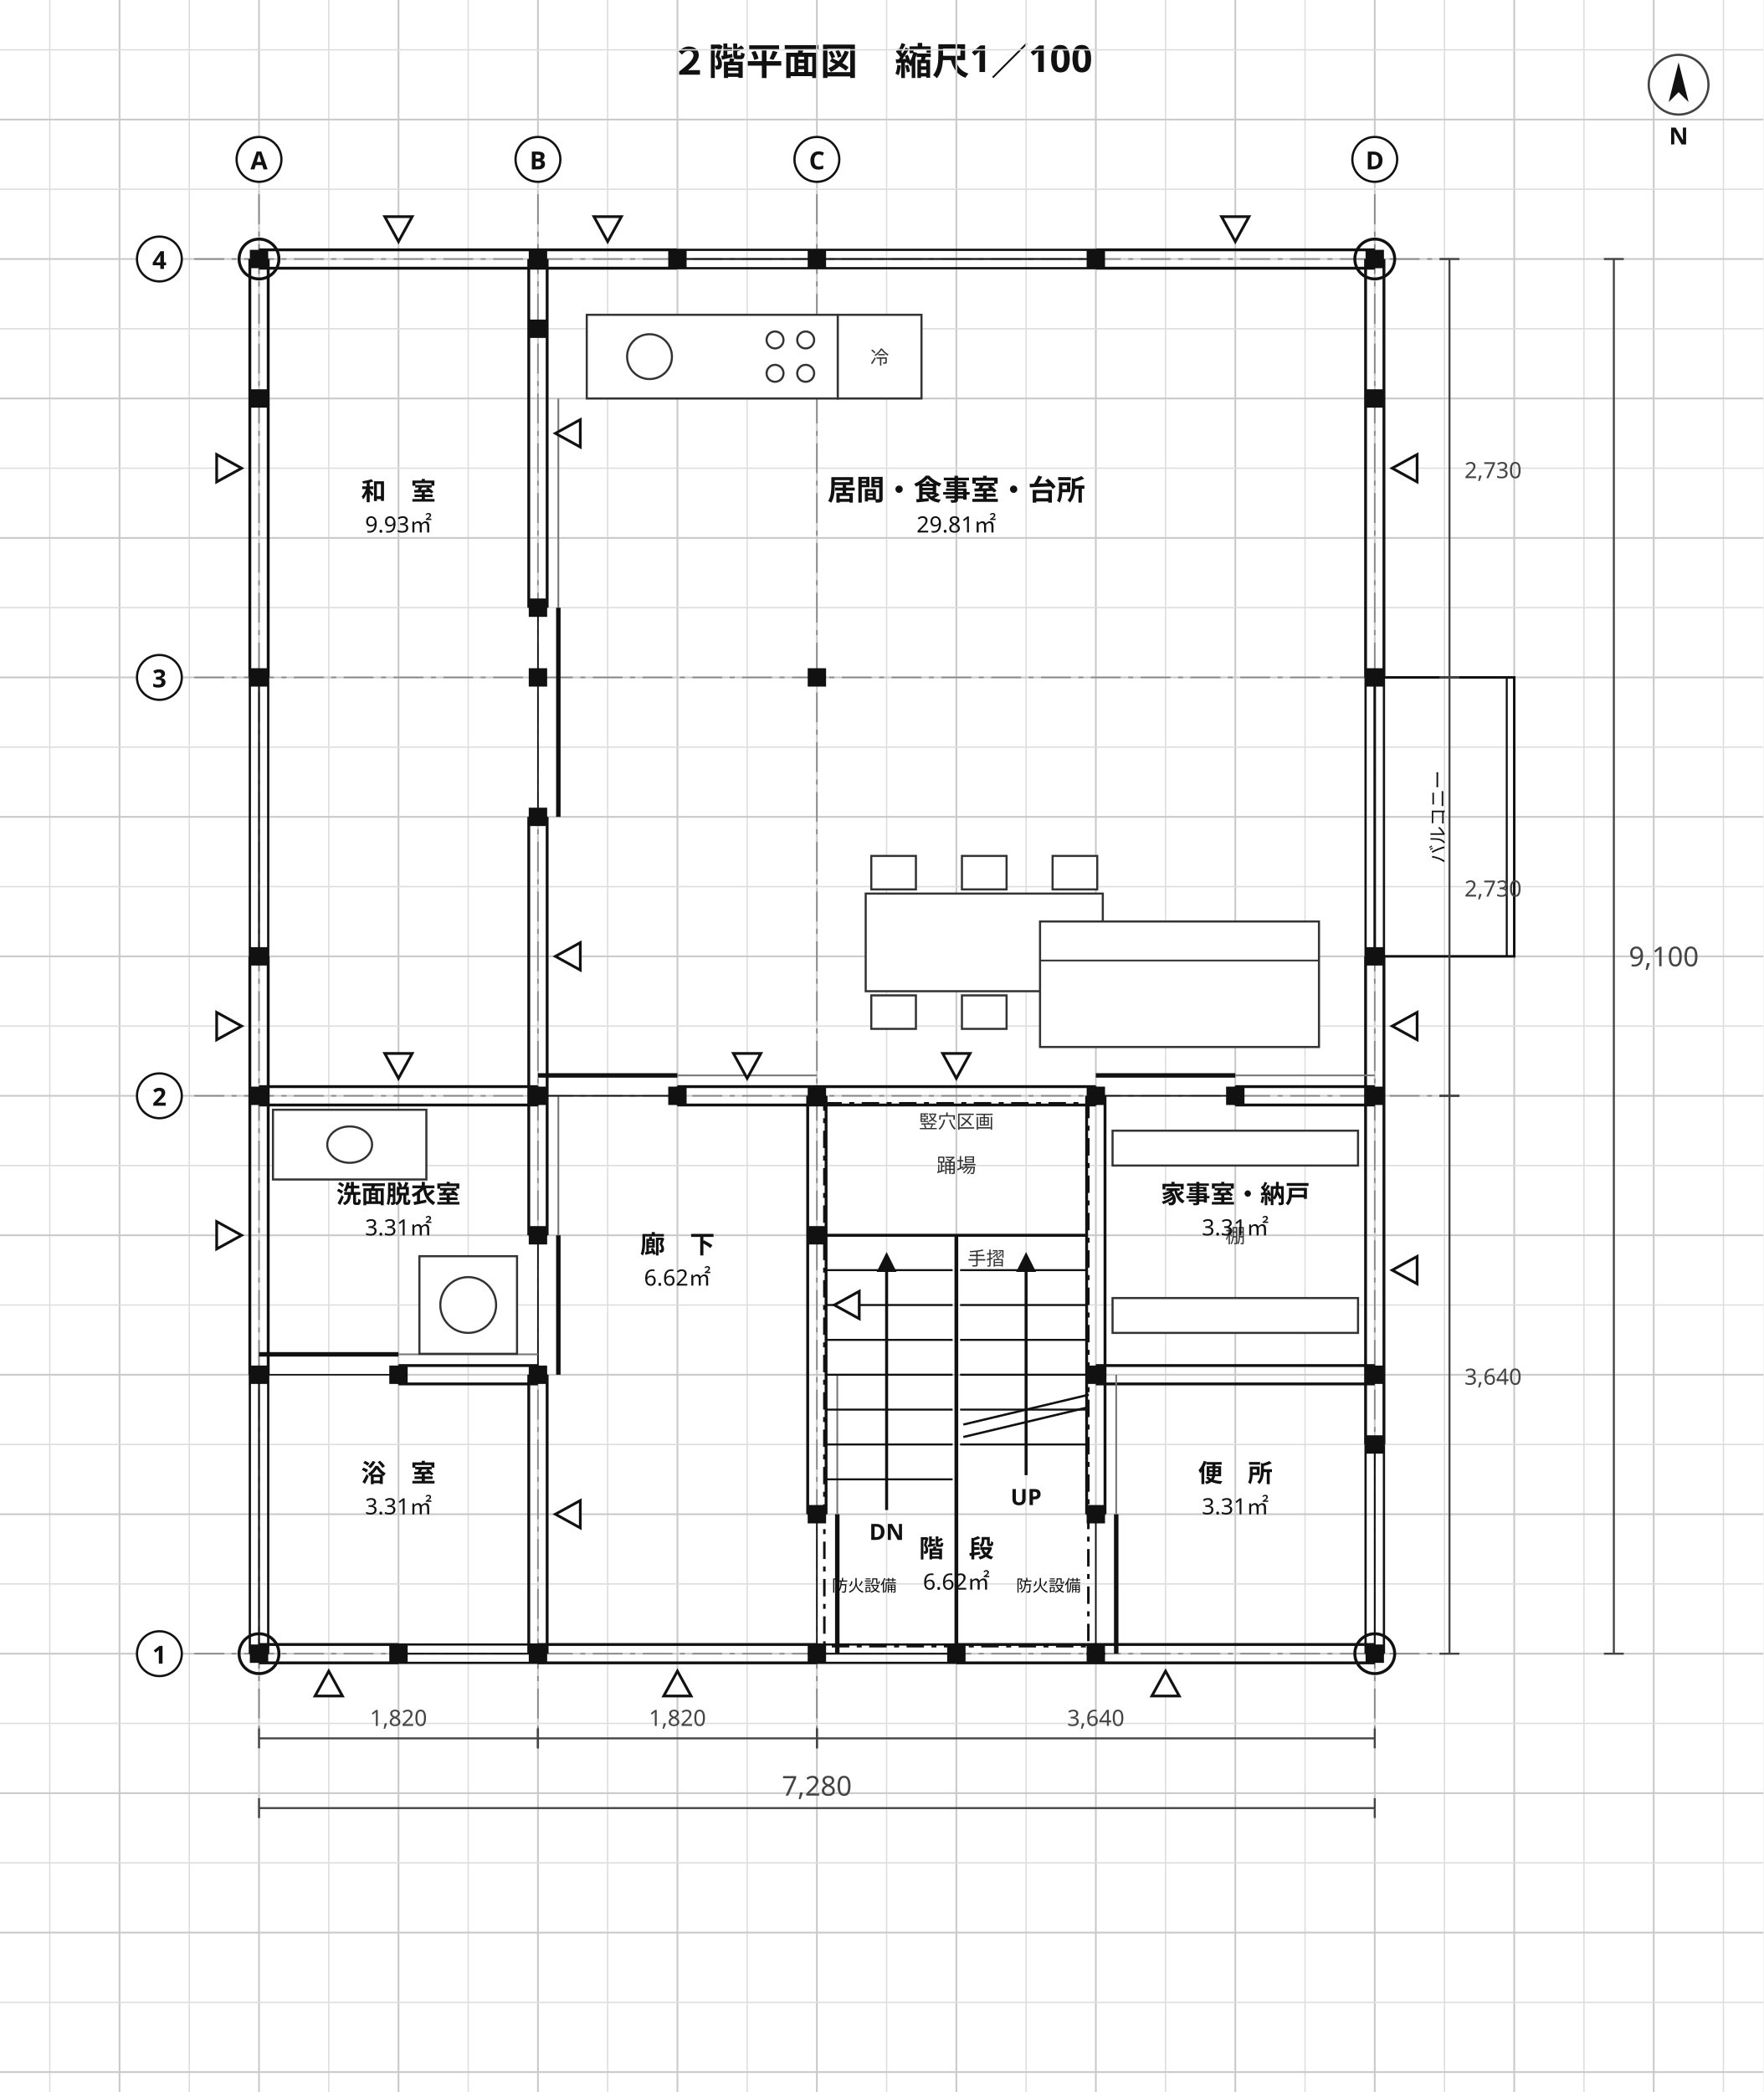
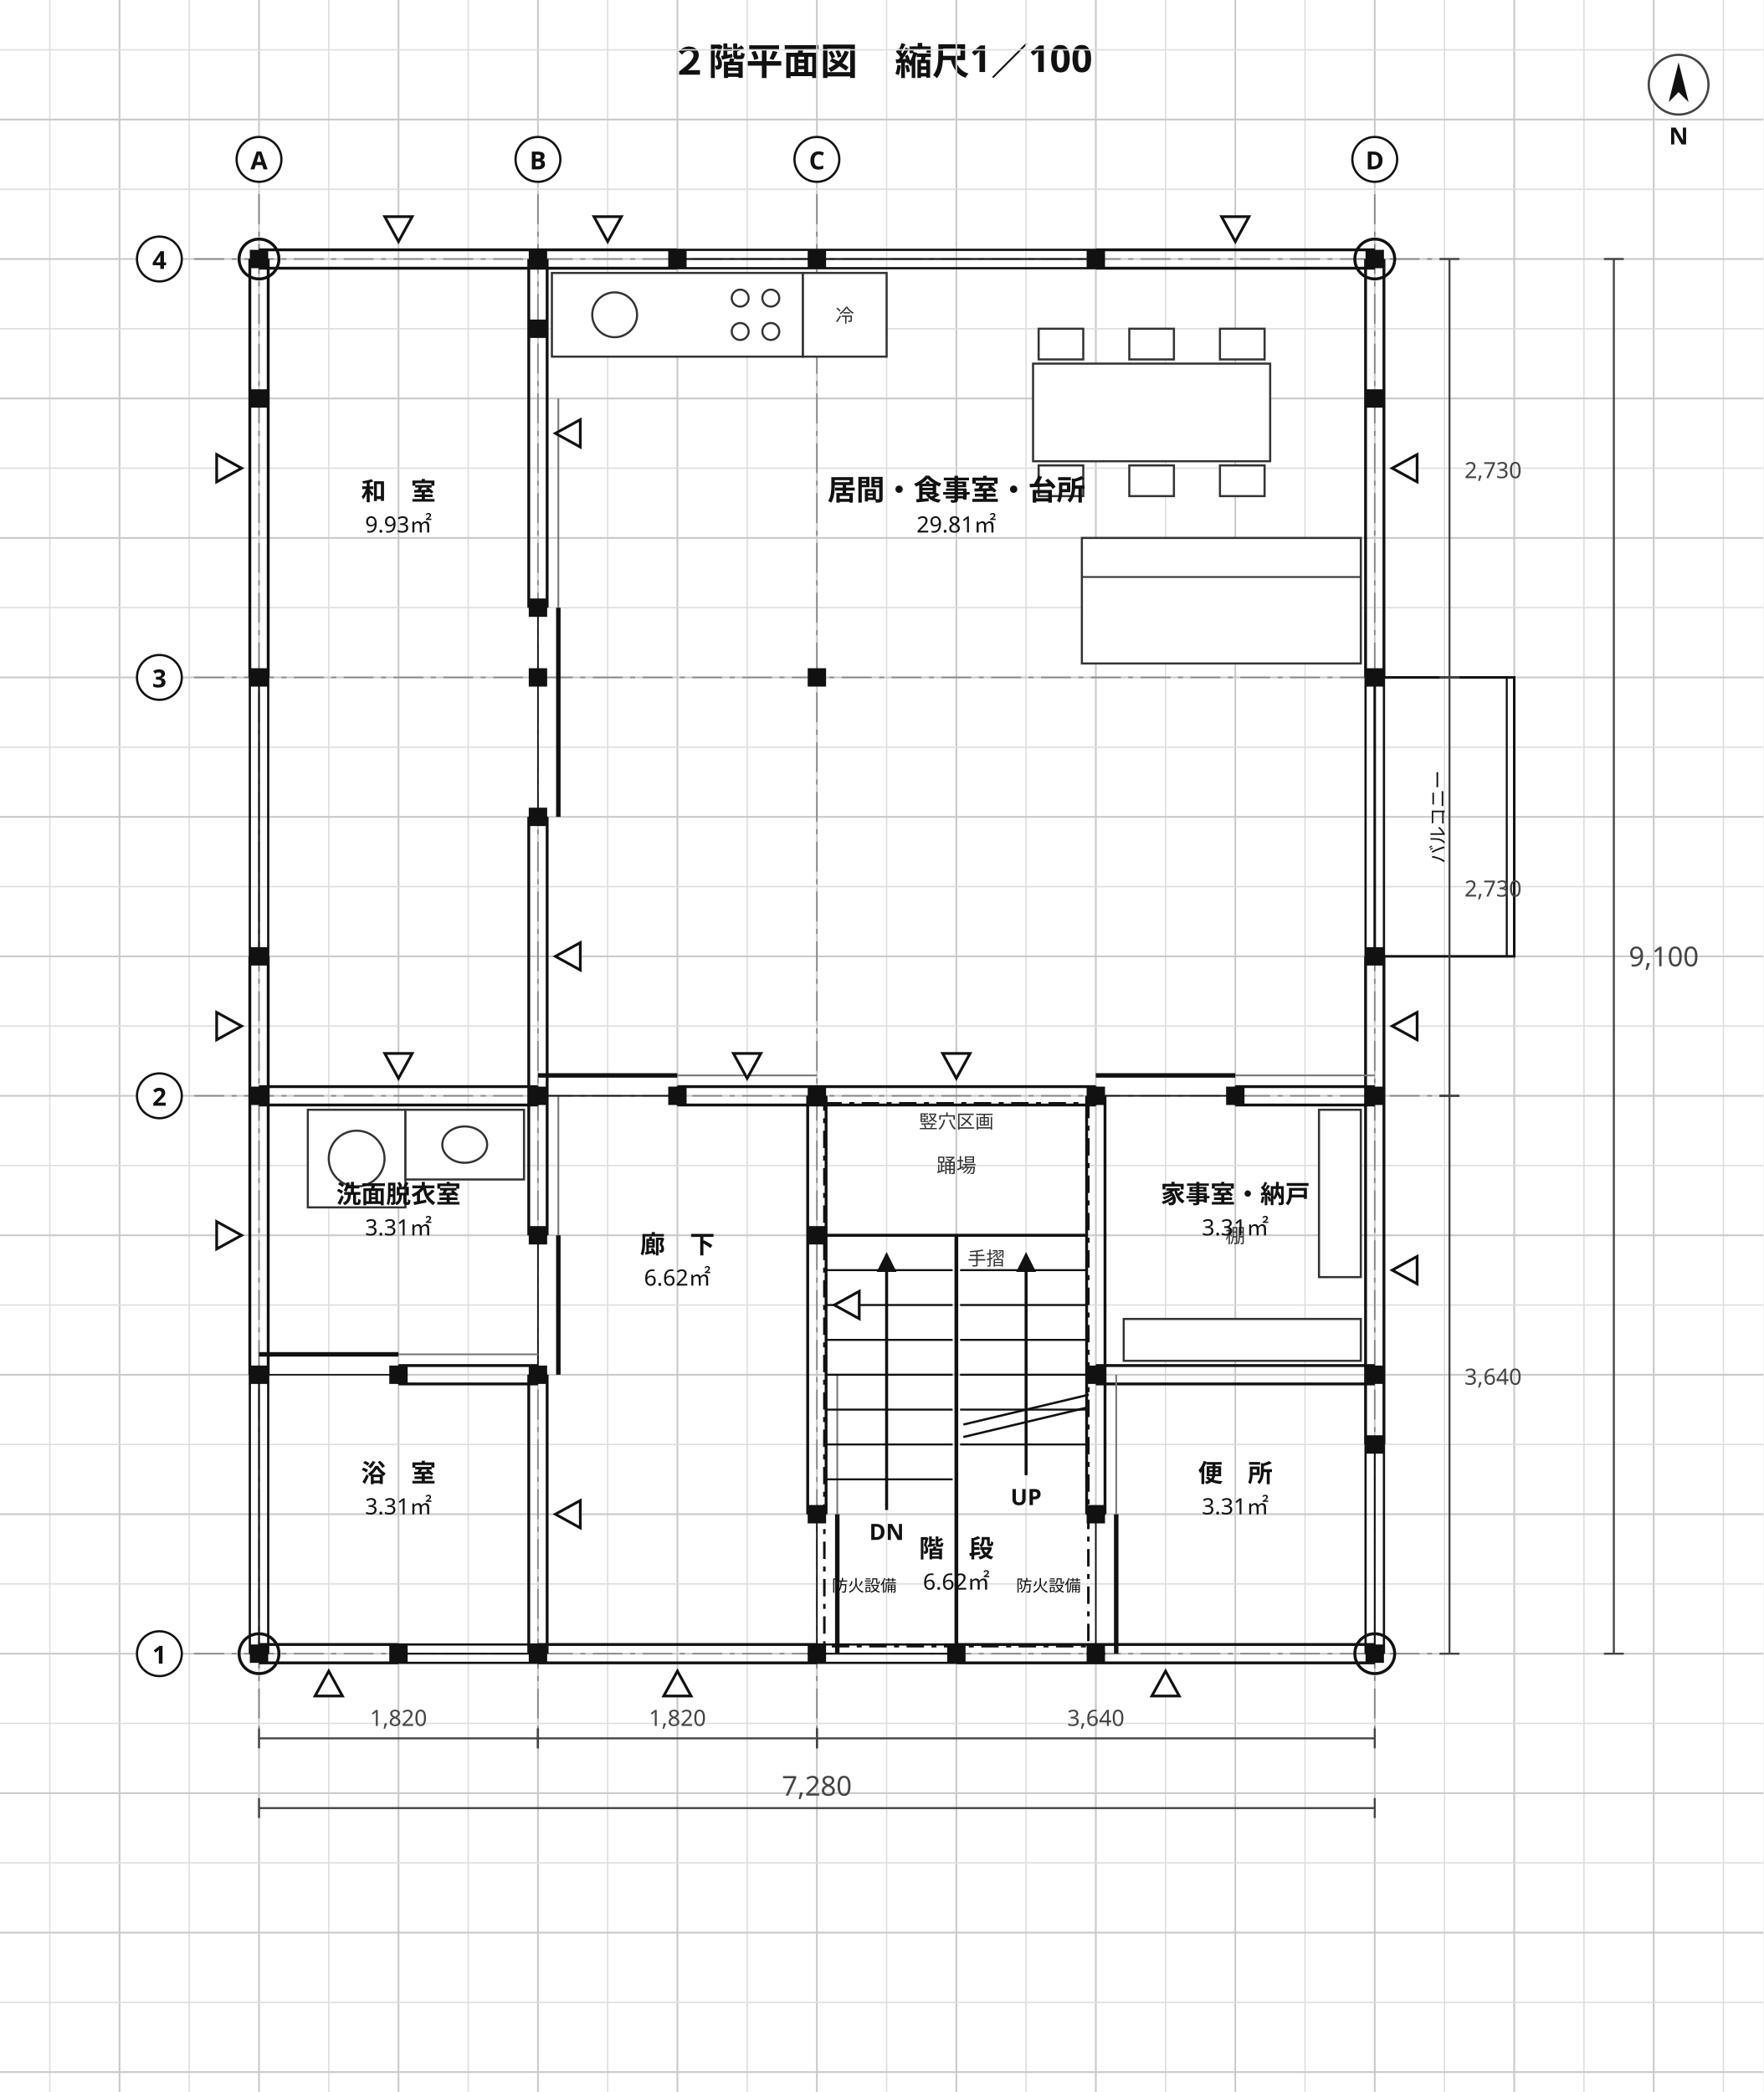
<svg xmlns="http://www.w3.org/2000/svg" viewBox="0 0 708 840" width="708" height="840" font-family="'Hiragino Sans','Hiragino Kaku Gothic ProN','Noto Sans JP','Yu Gothic',Meiryo,'IPAGothic',sans-serif">
  <rect width="708" height="840" fill="#ffffff" />
  <text x="354" y="30" font-size="15" text-anchor="middle" fill="#111" font-weight="700" font-family="'Hiragino Sans','Hiragino Kaku Gothic ProN','Noto Sans JP','Yu Gothic',Meiryo,'IPAGothic',sans-serif">２階平面図　縮尺1／100</text>
  <line x1="20" y1="0" x2="20" y2="840" stroke="#dedede" stroke-width="0.55" />
  <line x1="48" y1="0" x2="48" y2="840" stroke="#c9c9c9" stroke-width="0.7" />
  <line x1="76" y1="0" x2="76" y2="840" stroke="#dedede" stroke-width="0.55" />
  <line x1="104" y1="0" x2="104" y2="840" stroke="#c9c9c9" stroke-width="0.7" />
  <line x1="132" y1="0" x2="132" y2="840" stroke="#dedede" stroke-width="0.55" />
  <line x1="160" y1="0" x2="160" y2="840" stroke="#c9c9c9" stroke-width="0.7" />
  <line x1="188" y1="0" x2="188" y2="840" stroke="#dedede" stroke-width="0.55" />
  <line x1="216" y1="0" x2="216" y2="840" stroke="#c9c9c9" stroke-width="0.7" />
  <line x1="244" y1="0" x2="244" y2="840" stroke="#dedede" stroke-width="0.55" />
  <line x1="272" y1="0" x2="272" y2="840" stroke="#c9c9c9" stroke-width="0.7" />
  <line x1="300" y1="0" x2="300" y2="840" stroke="#dedede" stroke-width="0.55" />
  <line x1="328" y1="0" x2="328" y2="840" stroke="#c9c9c9" stroke-width="0.7" />
  <line x1="356" y1="0" x2="356" y2="840" stroke="#dedede" stroke-width="0.55" />
  <line x1="384" y1="0" x2="384" y2="840" stroke="#c9c9c9" stroke-width="0.7" />
  <line x1="412" y1="0" x2="412" y2="840" stroke="#dedede" stroke-width="0.55" />
  <line x1="440" y1="0" x2="440" y2="840" stroke="#c9c9c9" stroke-width="0.7" />
  <line x1="468" y1="0" x2="468" y2="840" stroke="#dedede" stroke-width="0.55" />
  <line x1="496" y1="0" x2="496" y2="840" stroke="#c9c9c9" stroke-width="0.7" />
  <line x1="524" y1="0" x2="524" y2="840" stroke="#dedede" stroke-width="0.55" />
  <line x1="552" y1="0" x2="552" y2="840" stroke="#c9c9c9" stroke-width="0.7" />
  <line x1="580" y1="0" x2="580" y2="840" stroke="#dedede" stroke-width="0.55" />
  <line x1="608" y1="0" x2="608" y2="840" stroke="#c9c9c9" stroke-width="0.7" />
  <line x1="636" y1="0" x2="636" y2="840" stroke="#dedede" stroke-width="0.55" />
  <line x1="664" y1="0" x2="664" y2="840" stroke="#c9c9c9" stroke-width="0.7" />
  <line x1="692" y1="0" x2="692" y2="840" stroke="#dedede" stroke-width="0.55" />
  <line x1="0" y1="20" x2="708" y2="20" stroke="#dedede" stroke-width="0.55" />
  <line x1="0" y1="48" x2="708" y2="48" stroke="#c9c9c9" stroke-width="0.7" />
  <line x1="0" y1="76" x2="708" y2="76" stroke="#dedede" stroke-width="0.55" />
  <line x1="0" y1="104" x2="708" y2="104" stroke="#c9c9c9" stroke-width="0.7" />
  <line x1="0" y1="132" x2="708" y2="132" stroke="#dedede" stroke-width="0.55" />
  <line x1="0" y1="160" x2="708" y2="160" stroke="#c9c9c9" stroke-width="0.7" />
  <line x1="0" y1="188" x2="708" y2="188" stroke="#dedede" stroke-width="0.55" />
  <line x1="0" y1="216" x2="708" y2="216" stroke="#c9c9c9" stroke-width="0.7" />
  <line x1="0" y1="244" x2="708" y2="244" stroke="#dedede" stroke-width="0.55" />
  <line x1="0" y1="272" x2="708" y2="272" stroke="#c9c9c9" stroke-width="0.7" />
  <line x1="0" y1="300" x2="708" y2="300" stroke="#dedede" stroke-width="0.55" />
  <line x1="0" y1="328" x2="708" y2="328" stroke="#c9c9c9" stroke-width="0.7" />
  <line x1="0" y1="356" x2="708" y2="356" stroke="#dedede" stroke-width="0.55" />
  <line x1="0" y1="384" x2="708" y2="384" stroke="#c9c9c9" stroke-width="0.7" />
  <line x1="0" y1="412" x2="708" y2="412" stroke="#dedede" stroke-width="0.55" />
  <line x1="0" y1="440" x2="708" y2="440" stroke="#c9c9c9" stroke-width="0.7" />
  <line x1="0" y1="468" x2="708" y2="468" stroke="#dedede" stroke-width="0.55" />
  <line x1="0" y1="496" x2="708" y2="496" stroke="#c9c9c9" stroke-width="0.7" />
  <line x1="0" y1="524" x2="708" y2="524" stroke="#dedede" stroke-width="0.55" />
  <line x1="0" y1="552" x2="708" y2="552" stroke="#c9c9c9" stroke-width="0.7" />
  <line x1="0" y1="580" x2="708" y2="580" stroke="#dedede" stroke-width="0.55" />
  <line x1="0" y1="608" x2="708" y2="608" stroke="#c9c9c9" stroke-width="0.7" />
  <line x1="0" y1="636" x2="708" y2="636" stroke="#dedede" stroke-width="0.55" />
  <line x1="0" y1="664" x2="708" y2="664" stroke="#c9c9c9" stroke-width="0.7" />
  <line x1="0" y1="692" x2="708" y2="692" stroke="#dedede" stroke-width="0.55" />
  <line x1="0" y1="720" x2="708" y2="720" stroke="#c9c9c9" stroke-width="0.7" />
  <line x1="0" y1="748" x2="708" y2="748" stroke="#dedede" stroke-width="0.55" />
  <line x1="0" y1="776" x2="708" y2="776" stroke="#c9c9c9" stroke-width="0.7" />
  <line x1="0" y1="804" x2="708" y2="804" stroke="#dedede" stroke-width="0.55" />
  <line x1="0" y1="832" x2="708" y2="832" stroke="#c9c9c9" stroke-width="0.7" />
  <line x1="104" y1="78" x2="104" y2="694" stroke="#888" stroke-width="0.6" stroke-dasharray="12 3 2 3" />
  <line x1="216" y1="78" x2="216" y2="694" stroke="#888" stroke-width="0.6" stroke-dasharray="12 3 2 3" />
  <line x1="328" y1="78" x2="328" y2="694" stroke="#888" stroke-width="0.6" stroke-dasharray="12 3 2 3" />
  <line x1="552" y1="78" x2="552" y2="694" stroke="#888" stroke-width="0.6" stroke-dasharray="12 3 2 3" />
  <line x1="78" y1="664" x2="582" y2="664" stroke="#888" stroke-width="0.6" stroke-dasharray="12 3 2 3" />
  <line x1="78" y1="440" x2="582" y2="440" stroke="#888" stroke-width="0.6" stroke-dasharray="12 3 2 3" />
  <line x1="78" y1="272" x2="582" y2="272" stroke="#888" stroke-width="0.6" stroke-dasharray="12 3 2 3" />
  <line x1="78" y1="104" x2="582" y2="104" stroke="#888" stroke-width="0.6" stroke-dasharray="12 3 2 3" />
  <line x1="100.31" y1="552" x2="100.31" y2="384" stroke="#111" stroke-width="1.15" />
  <line x1="107.69" y1="552" x2="107.69" y2="384" stroke="#111" stroke-width="1.15" />
  <line x1="100.31" y1="272" x2="100.31" y2="104" stroke="#111" stroke-width="1.15" />
  <line x1="107.69" y1="272" x2="107.69" y2="104" stroke="#111" stroke-width="1.15" />
  <line x1="212.31" y1="664" x2="212.31" y2="552" stroke="#111" stroke-width="1.15" />
  <line x1="219.69" y1="664" x2="219.69" y2="552" stroke="#111" stroke-width="1.15" />
  <line x1="212.31" y1="496" x2="212.31" y2="328" stroke="#111" stroke-width="1.15" />
  <line x1="219.69" y1="496" x2="219.69" y2="328" stroke="#111" stroke-width="1.15" />
  <line x1="212.31" y1="244" x2="212.31" y2="104" stroke="#111" stroke-width="1.15" />
  <line x1="219.69" y1="244" x2="219.69" y2="104" stroke="#111" stroke-width="1.15" />
  <line x1="104" y1="660.31" x2="160" y2="660.31" stroke="#111" stroke-width="1.15" />
  <line x1="104" y1="667.69" x2="160" y2="667.69" stroke="#111" stroke-width="1.15" />
  <line x1="216" y1="660.31" x2="328" y2="660.31" stroke="#111" stroke-width="1.15" />
  <line x1="216" y1="667.69" x2="328" y2="667.69" stroke="#111" stroke-width="1.15" />
  <line x1="384" y1="660.31" x2="552" y2="660.31" stroke="#111" stroke-width="1.15" />
  <line x1="384" y1="667.69" x2="552" y2="667.69" stroke="#111" stroke-width="1.15" />
  <line x1="160" y1="548.31" x2="216" y2="548.31" stroke="#111" stroke-width="1.15" />
  <line x1="160" y1="555.69" x2="216" y2="555.69" stroke="#111" stroke-width="1.15" />
  <line x1="440" y1="548.31" x2="552" y2="548.31" stroke="#111" stroke-width="1.15" />
  <line x1="440" y1="555.69" x2="552" y2="555.69" stroke="#111" stroke-width="1.15" />
  <line x1="104" y1="436.31" x2="216" y2="436.31" stroke="#111" stroke-width="1.15" />
  <line x1="104" y1="443.69" x2="216" y2="443.69" stroke="#111" stroke-width="1.15" />
  <line x1="272" y1="436.31" x2="440" y2="436.31" stroke="#111" stroke-width="1.15" />
  <line x1="272" y1="443.69" x2="440" y2="443.69" stroke="#111" stroke-width="1.15" />
  <line x1="496" y1="436.31" x2="552" y2="436.31" stroke="#111" stroke-width="1.15" />
  <line x1="496" y1="443.69" x2="552" y2="443.69" stroke="#111" stroke-width="1.15" />
  <line x1="324.31" y1="608" x2="324.31" y2="440" stroke="#111" stroke-width="1.15" />
  <line x1="331.69" y1="608" x2="331.69" y2="440" stroke="#111" stroke-width="1.15" />
  <line x1="436.31" y1="608" x2="436.31" y2="440" stroke="#111" stroke-width="1.15" />
  <line x1="443.69" y1="608" x2="443.69" y2="440" stroke="#111" stroke-width="1.15" />
  <line x1="548.31" y1="580" x2="548.31" y2="384" stroke="#111" stroke-width="1.15" />
  <line x1="555.69" y1="580" x2="555.69" y2="384" stroke="#111" stroke-width="1.15" />
  <line x1="548.31" y1="272" x2="548.31" y2="104" stroke="#111" stroke-width="1.15" />
  <line x1="555.69" y1="272" x2="555.69" y2="104" stroke="#111" stroke-width="1.15" />
  <line x1="104" y1="100.31" x2="272" y2="100.31" stroke="#111" stroke-width="1.15" />
  <line x1="104" y1="107.69" x2="272" y2="107.69" stroke="#111" stroke-width="1.15" />
  <line x1="440" y1="100.31" x2="552" y2="100.31" stroke="#111" stroke-width="1.15" />
  <line x1="440" y1="107.69" x2="552" y2="107.69" stroke="#111" stroke-width="1.15" />
  <line x1="548.31" y1="384" x2="548.31" y2="272" stroke="#111" stroke-width="0.9" />
  <line x1="555.69" y1="384" x2="555.69" y2="272" stroke="#111" stroke-width="0.9" />
  <line x1="552" y1="384" x2="552" y2="272" stroke="#111" stroke-width="0.7" />
  <line x1="548.31" y1="384" x2="555.69" y2="384" stroke="#111" stroke-width="1.0" />
  <line x1="548.31" y1="272" x2="555.69" y2="272" stroke="#111" stroke-width="1.0" />
  <line x1="548.31" y1="664" x2="548.31" y2="580" stroke="#111" stroke-width="0.9" />
  <line x1="555.69" y1="664" x2="555.69" y2="580" stroke="#111" stroke-width="0.9" />
  <line x1="552" y1="664" x2="552" y2="580" stroke="#111" stroke-width="0.7" />
  <line x1="548.31" y1="664" x2="555.69" y2="664" stroke="#111" stroke-width="1.0" />
  <line x1="548.31" y1="580" x2="555.69" y2="580" stroke="#111" stroke-width="1.0" />
  <line x1="160" y1="660.31" x2="216" y2="660.31" stroke="#111" stroke-width="0.9" />
  <line x1="160" y1="667.69" x2="216" y2="667.69" stroke="#111" stroke-width="0.9" />
  <line x1="160" y1="664" x2="216" y2="664" stroke="#111" stroke-width="0.7" />
  <line x1="160" y1="660.31" x2="160" y2="667.69" stroke="#111" stroke-width="1.0" />
  <line x1="216" y1="660.31" x2="216" y2="667.69" stroke="#111" stroke-width="1.0" />
  <line x1="328" y1="660.31" x2="384" y2="660.31" stroke="#111" stroke-width="0.9" />
  <line x1="328" y1="667.69" x2="384" y2="667.69" stroke="#111" stroke-width="0.9" />
  <line x1="328" y1="664" x2="384" y2="664" stroke="#111" stroke-width="0.7" />
  <line x1="328" y1="660.31" x2="328" y2="667.69" stroke="#111" stroke-width="1.0" />
  <line x1="384" y1="660.31" x2="384" y2="667.69" stroke="#111" stroke-width="1.0" />
  <line x1="272" y1="100.31" x2="328" y2="100.31" stroke="#111" stroke-width="0.9" />
  <line x1="272" y1="107.69" x2="328" y2="107.69" stroke="#111" stroke-width="0.9" />
  <line x1="272" y1="104" x2="328" y2="104" stroke="#111" stroke-width="0.7" />
  <line x1="272" y1="100.31" x2="272" y2="107.69" stroke="#111" stroke-width="1.0" />
  <line x1="328" y1="100.31" x2="328" y2="107.69" stroke="#111" stroke-width="1.0" />
  <line x1="328" y1="100.31" x2="440" y2="100.31" stroke="#111" stroke-width="0.9" />
  <line x1="328" y1="107.69" x2="440" y2="107.69" stroke="#111" stroke-width="0.9" />
  <line x1="328" y1="104" x2="440" y2="104" stroke="#111" stroke-width="0.7" />
  <line x1="328" y1="100.31" x2="328" y2="107.69" stroke="#111" stroke-width="1.0" />
  <line x1="440" y1="100.31" x2="440" y2="107.69" stroke="#111" stroke-width="1.0" />
  <line x1="100.31" y1="384" x2="100.31" y2="272" stroke="#111" stroke-width="0.9" />
  <line x1="107.69" y1="384" x2="107.69" y2="272" stroke="#111" stroke-width="0.9" />
  <line x1="104" y1="384" x2="104" y2="272" stroke="#111" stroke-width="0.7" />
  <line x1="100.31" y1="384" x2="107.69" y2="384" stroke="#111" stroke-width="1.0" />
  <line x1="100.31" y1="272" x2="107.69" y2="272" stroke="#111" stroke-width="1.0" />
  <line x1="100.31" y1="664" x2="100.31" y2="552" stroke="#111" stroke-width="0.9" />
  <line x1="107.69" y1="664" x2="107.69" y2="552" stroke="#111" stroke-width="0.9" />
  <line x1="104" y1="664" x2="104" y2="552" stroke="#111" stroke-width="0.7" />
  <line x1="100.31" y1="664" x2="107.69" y2="664" stroke="#111" stroke-width="1.0" />
  <line x1="100.31" y1="552" x2="107.69" y2="552" stroke="#111" stroke-width="1.0" />
  <line x1="324.31" y1="664" x2="331.69" y2="664" stroke="#111" stroke-width="1.0" />
  <line x1="324.31" y1="608" x2="331.69" y2="608" stroke="#111" stroke-width="1.0" />
  <line x1="328" y1="664" x2="328" y2="608" stroke="#111" stroke-width="0.6" />
  <line x1="336.19" y1="664" x2="336.19" y2="608" stroke="#111" stroke-width="1.8" />
  <line x1="336.19" y1="608" x2="336.19" y2="552" stroke="#777" stroke-width="0.7" />
  <text x="334" y="639" font-size="6.5" text-anchor="start" fill="#111" font-weight="400" font-family="'Hiragino Sans','Hiragino Kaku Gothic ProN','Noto Sans JP','Yu Gothic',Meiryo,'IPAGothic',sans-serif">防火設備</text>
  <line x1="212.31" y1="552" x2="219.69" y2="552" stroke="#111" stroke-width="1.0" />
  <line x1="212.31" y1="496" x2="219.69" y2="496" stroke="#111" stroke-width="1.0" />
  <line x1="216" y1="552" x2="216" y2="496" stroke="#111" stroke-width="0.6" />
  <line x1="224.19" y1="552" x2="224.19" y2="496" stroke="#111" stroke-width="1.8" />
  <line x1="224.19" y1="496" x2="224.19" y2="440" stroke="#777" stroke-width="0.7" />
  <line x1="212.31" y1="328" x2="219.69" y2="328" stroke="#111" stroke-width="1.0" />
  <line x1="212.31" y1="244" x2="219.69" y2="244" stroke="#111" stroke-width="1.0" />
  <line x1="216" y1="328" x2="216" y2="244" stroke="#111" stroke-width="0.6" />
  <line x1="224.19" y1="328" x2="224.19" y2="244" stroke="#111" stroke-width="1.8" />
  <line x1="224.19" y1="244" x2="224.19" y2="160" stroke="#777" stroke-width="0.7" />
  <line x1="104" y1="548.31" x2="104" y2="555.69" stroke="#111" stroke-width="1.0" />
  <line x1="160" y1="548.31" x2="160" y2="555.69" stroke="#111" stroke-width="1.0" />
  <line x1="104" y1="552" x2="160" y2="552" stroke="#111" stroke-width="0.6" />
  <line x1="104" y1="543.81" x2="160" y2="543.81" stroke="#111" stroke-width="1.8" />
  <line x1="160" y1="543.81" x2="216" y2="543.81" stroke="#777" stroke-width="0.7" />
  <line x1="216" y1="436.31" x2="216" y2="443.69" stroke="#111" stroke-width="1.0" />
  <line x1="272" y1="436.31" x2="272" y2="443.69" stroke="#111" stroke-width="1.0" />
  <line x1="216" y1="440" x2="272" y2="440" stroke="#111" stroke-width="0.6" />
  <line x1="216" y1="431.81" x2="272" y2="431.81" stroke="#111" stroke-width="1.8" />
  <line x1="272" y1="431.81" x2="328" y2="431.81" stroke="#777" stroke-width="0.7" />
  <line x1="440" y1="436.31" x2="440" y2="443.69" stroke="#111" stroke-width="1.0" />
  <line x1="496" y1="436.31" x2="496" y2="443.69" stroke="#111" stroke-width="1.0" />
  <line x1="440" y1="440" x2="496" y2="440" stroke="#111" stroke-width="0.6" />
  <line x1="440" y1="431.81" x2="496" y2="431.81" stroke="#111" stroke-width="1.8" />
  <line x1="496" y1="431.81" x2="552" y2="431.81" stroke="#777" stroke-width="0.7" />
  <line x1="436.31" y1="664" x2="443.69" y2="664" stroke="#111" stroke-width="1.0" />
  <line x1="436.31" y1="608" x2="443.69" y2="608" stroke="#111" stroke-width="1.0" />
  <line x1="440" y1="664" x2="440" y2="608" stroke="#111" stroke-width="0.6" />
  <line x1="448.19" y1="664" x2="448.19" y2="608" stroke="#111" stroke-width="1.8" />
  <line x1="448.19" y1="608" x2="448.19" y2="552" stroke="#777" stroke-width="0.7" />
  <text x="434" y="639" font-size="6.5" text-anchor="end" fill="#111" font-weight="400" font-family="'Hiragino Sans','Hiragino Kaku Gothic ProN','Noto Sans JP','Yu Gothic',Meiryo,'IPAGothic',sans-serif">防火設備</text>
  <rect x="552" y="272" width="56" height="112" fill="none" stroke="#111" stroke-width="1.0" />
  <line x1="605" y1="384" x2="605" y2="272" stroke="#111" stroke-width="0.8" />
  <g transform="translate(580,328) rotate(-90)">
    <text x="0" y="0" font-size="7.5" text-anchor="middle" fill="#111" font-weight="400" font-family="'Hiragino Sans','Hiragino Kaku Gothic ProN','Noto Sans JP','Yu Gothic',Meiryo,'IPAGothic',sans-serif">バルコニー</text>
  </g>
-   <rect x="109.6" y="445.6" width="61.6" height="28" fill="#fff" stroke="#333" stroke-width="0.85" />
-   <ellipse cx="140.4" cy="459.6" rx="9.0" ry="7.3" fill="#fff" stroke="#333" stroke-width="0.85" />
-   <rect x="168.4" y="504.4" width="39.2" height="39.2" fill="#fff" stroke="#333" stroke-width="0.85" />
-   <ellipse cx="188.0" cy="524.0" rx="11.2" ry="11.2" fill="#fff" stroke="#333" stroke-width="0.85" />
-   <rect x="446.72" y="521.2" width="98.56" height="14" fill="#fff" stroke="#333" stroke-width="0.85" />
-   <rect x="446.72" y="454" width="98.56" height="14" fill="#fff" stroke="#333" stroke-width="0.85" />
+   <rect x="123.6" y="445.6" width="39.2" height="39.2" fill="#fff" stroke="#333" stroke-width="0.85" />
+   <ellipse cx="143.2" cy="465.2" rx="11.2" ry="11.2" fill="#fff" stroke="#333" stroke-width="0.85" />
+   <rect x="162.8" y="445.6" width="47.6" height="28" fill="#fff" stroke="#333" stroke-width="0.85" />
+   <ellipse cx="186.6" cy="459.6" rx="9.0" ry="7.3" fill="#fff" stroke="#333" stroke-width="0.85" />
+   <rect x="451.2" y="529.6" width="95.2" height="16.8" fill="#fff" stroke="#333" stroke-width="0.85" />
+   <rect x="529.6" y="445.6" width="16.8" height="67.2" fill="#fff" stroke="#333" stroke-width="0.85" />
  <text x="496" y="499" font-size="8" text-anchor="middle" fill="#333" font-weight="400" font-family="'Hiragino Sans','Hiragino Kaku Gothic ProN','Noto Sans JP','Yu Gothic',Meiryo,'IPAGothic',sans-serif">棚</text>
-   <rect x="235.6" y="126.4" width="100.8" height="33.6" fill="#fff" stroke="#333" stroke-width="0.85" />
-   <ellipse cx="260.8" cy="143.2" rx="9.0" ry="9.0" fill="#fff" stroke="#333" stroke-width="0.85" />
-   <ellipse cx="311.2" cy="149.9" rx="3.4" ry="3.4" fill="#fff" stroke="#333" stroke-width="0.85" />
-   <ellipse cx="311.2" cy="136.5" rx="3.4" ry="3.4" fill="#fff" stroke="#333" stroke-width="0.85" />
-   <ellipse cx="323.5" cy="149.9" rx="3.4" ry="3.4" fill="#fff" stroke="#333" stroke-width="0.85" />
-   <ellipse cx="323.5" cy="136.5" rx="3.4" ry="3.4" fill="#fff" stroke="#333" stroke-width="0.85" />
-   <rect x="336.4" y="126.4" width="33.6" height="33.6" fill="#fff" stroke="#333" stroke-width="0.85" />
-   <text x="353.2" y="146.2" font-size="7.5" text-anchor="middle" fill="#333" font-weight="400" font-family="'Hiragino Sans','Hiragino Kaku Gothic ProN','Noto Sans JP','Yu Gothic',Meiryo,'IPAGothic',sans-serif">冷</text>
-   <rect x="347.6" y="358.8" width="95.2" height="39.2" fill="#fff" stroke="#333" stroke-width="0.85" />
-   <rect x="349.84" y="399.68" width="17.92" height="13.44" fill="#fff" stroke="#333" stroke-width="0.85" />
-   <rect x="349.84" y="343.68" width="17.92" height="13.44" fill="#fff" stroke="#333" stroke-width="0.85" />
-   <rect x="386.24" y="399.68" width="17.92" height="13.44" fill="#fff" stroke="#333" stroke-width="0.85" />
-   <rect x="386.24" y="343.68" width="17.92" height="13.44" fill="#fff" stroke="#333" stroke-width="0.85" />
-   <rect x="422.64" y="399.68" width="17.92" height="13.44" fill="#fff" stroke="#333" stroke-width="0.85" />
-   <rect x="422.64" y="343.68" width="17.92" height="13.44" fill="#fff" stroke="#333" stroke-width="0.85" />
-   <rect x="417.6" y="370" width="112" height="50.4" fill="#fff" stroke="#333" stroke-width="0.85" />
-   <line x1="417.6" y1="385.68" x2="529.6" y2="385.68" stroke="#333" stroke-width="0.7" />
+   <rect x="221.6" y="109.6" width="100.8" height="33.6" fill="#fff" stroke="#333" stroke-width="0.85" />
+   <ellipse cx="246.8" cy="126.4" rx="9.0" ry="9.0" fill="#fff" stroke="#333" stroke-width="0.85" />
+   <ellipse cx="297.2" cy="133.1" rx="3.4" ry="3.4" fill="#fff" stroke="#333" stroke-width="0.85" />
+   <ellipse cx="297.2" cy="119.7" rx="3.4" ry="3.4" fill="#fff" stroke="#333" stroke-width="0.85" />
+   <ellipse cx="309.5" cy="133.1" rx="3.4" ry="3.4" fill="#fff" stroke="#333" stroke-width="0.85" />
+   <ellipse cx="309.5" cy="119.7" rx="3.4" ry="3.4" fill="#fff" stroke="#333" stroke-width="0.85" />
+   <rect x="322.4" y="109.6" width="33.6" height="33.6" fill="#fff" stroke="#333" stroke-width="0.85" />
+   <text x="339.2" y="129.4" font-size="7.5" text-anchor="middle" fill="#333" font-weight="400" font-family="'Hiragino Sans','Hiragino Kaku Gothic ProN','Noto Sans JP','Yu Gothic',Meiryo,'IPAGothic',sans-serif">冷</text>
+   <rect x="414.8" y="146" width="95.2" height="39.2" fill="#fff" stroke="#333" stroke-width="0.85" />
+   <rect x="417.04" y="186.88" width="17.92" height="12.32" fill="#fff" stroke="#333" stroke-width="0.85" />
+   <rect x="417.04" y="132" width="17.92" height="12.32" fill="#fff" stroke="#333" stroke-width="0.85" />
+   <rect x="453.44" y="186.88" width="17.92" height="12.32" fill="#fff" stroke="#333" stroke-width="0.85" />
+   <rect x="453.44" y="132" width="17.92" height="12.32" fill="#fff" stroke="#333" stroke-width="0.85" />
+   <rect x="489.84" y="186.88" width="17.92" height="12.32" fill="#fff" stroke="#333" stroke-width="0.85" />
+   <rect x="489.84" y="132" width="17.92" height="12.32" fill="#fff" stroke="#333" stroke-width="0.85" />
+   <rect x="434.4" y="216" width="112" height="50.4" fill="#fff" stroke="#333" stroke-width="0.85" />
+   <line x1="434.4" y1="231.68" x2="546.4" y2="231.68" stroke="#333" stroke-width="0.7" />
  <line x1="331.69" y1="496" x2="436.31" y2="496" stroke="#111" stroke-width="1.2" />
  <text x="384" y="470.8" font-size="8" text-anchor="middle" fill="#333" font-weight="400" font-family="'Hiragino Sans','Hiragino Kaku Gothic ProN','Noto Sans JP','Yu Gothic',Meiryo,'IPAGothic',sans-serif">踊場</text>
  <line x1="384" y1="664" x2="384" y2="496" stroke="#111" stroke-width="1.5" />
  <text x="396" y="508" font-size="7.5" text-anchor="middle" fill="#333" font-weight="400" font-family="'Hiragino Sans','Hiragino Kaku Gothic ProN','Noto Sans JP','Yu Gothic',Meiryo,'IPAGothic',sans-serif">手摺</text>
  <line x1="385.5" y1="510" x2="436.31" y2="510" stroke="#111" stroke-width="0.8" />
  <line x1="385.5" y1="524" x2="436.31" y2="524" stroke="#111" stroke-width="0.8" />
  <line x1="385.5" y1="538" x2="436.31" y2="538" stroke="#111" stroke-width="0.8" />
  <line x1="385.5" y1="552" x2="436.31" y2="552" stroke="#111" stroke-width="0.8" />
  <line x1="385.5" y1="566" x2="436.31" y2="566" stroke="#111" stroke-width="0.8" />
  <line x1="385.5" y1="580" x2="436.31" y2="580" stroke="#111" stroke-width="0.8" />
  <line x1="331.69" y1="510" x2="382.5" y2="510" stroke="#111" stroke-width="0.8" />
  <line x1="331.69" y1="524" x2="382.5" y2="524" stroke="#111" stroke-width="0.8" />
  <line x1="331.69" y1="538" x2="382.5" y2="538" stroke="#111" stroke-width="0.8" />
  <line x1="331.69" y1="552" x2="382.5" y2="552" stroke="#111" stroke-width="0.8" />
  <line x1="331.69" y1="566" x2="382.5" y2="566" stroke="#111" stroke-width="0.8" />
  <line x1="331.69" y1="580" x2="382.5" y2="580" stroke="#111" stroke-width="0.8" />
  <line x1="331.69" y1="594" x2="382.5" y2="594" stroke="#111" stroke-width="0.8" />
  <line x1="412" y1="592.32" x2="412" y2="510.72" stroke="#111" stroke-width="1.2" />
  <polygon points="412,502.72 408,510.72 416,510.72" fill="#111" />
  <text x="412" y="604.32" font-size="9" text-anchor="middle" fill="#111" font-weight="700" font-family="'Hiragino Sans','Hiragino Kaku Gothic ProN','Noto Sans JP','Yu Gothic',Meiryo,'IPAGothic',sans-serif">UP</text>
  <line x1="386.8" y1="572" x2="437.2" y2="560" stroke="#111" stroke-width="0.9" />
  <line x1="386.8" y1="577" x2="437.2" y2="565" stroke="#111" stroke-width="0.9" />
  <line x1="356" y1="606.32" x2="356" y2="510.72" stroke="#111" stroke-width="1.2" />
  <polygon points="356,502.72 352,510.72 360,510.72" fill="#111" />
  <text x="356" y="618.32" font-size="9" text-anchor="middle" fill="#111" font-weight="700" font-family="'Hiragino Sans','Hiragino Kaku Gothic ProN','Noto Sans JP','Yu Gothic',Meiryo,'IPAGothic',sans-serif">DN</text>
  <rect x="331" y="443" width="106" height="218" fill="none" stroke="#111" stroke-width="1.0" stroke-dasharray="7 3 2 3" />
  <text x="384" y="453" font-size="7.5" text-anchor="middle" fill="#333" font-weight="400" font-family="'Hiragino Sans','Hiragino Kaku Gothic ProN','Noto Sans JP','Yu Gothic',Meiryo,'IPAGothic',sans-serif">竪穴区画</text>
  <polygon points="97,496 87,490.5 87,501.5" fill="#fff" stroke="#111" stroke-width="1.1" />
  <polygon points="97,412 87,406.5 87,417.5" fill="#fff" stroke="#111" stroke-width="1.1" />
  <polygon points="97,188 87,182.5 87,193.5" fill="#fff" stroke="#111" stroke-width="1.1" />
  <polygon points="223,608 233,602.5 233,613.5" fill="#fff" stroke="#111" stroke-width="1.1" />
  <polygon points="223,384 233,378.5 233,389.5" fill="#fff" stroke="#111" stroke-width="1.1" />
  <polygon points="223,174 233,168.5 233,179.5" fill="#fff" stroke="#111" stroke-width="1.1" />
  <polygon points="335,524 345,518.5 345,529.5" fill="#fff" stroke="#111" stroke-width="1.1" />
  <polygon points="559,510 569,504.5 569,515.5" fill="#fff" stroke="#111" stroke-width="1.1" />
  <polygon points="559,412 569,406.5 569,417.5" fill="#fff" stroke="#111" stroke-width="1.1" />
  <polygon points="559,188 569,182.5 569,193.5" fill="#fff" stroke="#111" stroke-width="1.1" />
  <polygon points="132,671 126.5,681 137.5,681" fill="#fff" stroke="#111" stroke-width="1.1" />
  <polygon points="272,671 266.5,681 277.5,681" fill="#fff" stroke="#111" stroke-width="1.1" />
  <polygon points="468,671 462.5,681 473.5,681" fill="#fff" stroke="#111" stroke-width="1.1" />
  <polygon points="160,433 154.5,423 165.5,423" fill="#fff" stroke="#111" stroke-width="1.1" />
  <polygon points="300,433 294.5,423 305.5,423" fill="#fff" stroke="#111" stroke-width="1.1" />
  <polygon points="384,433 378.5,423 389.5,423" fill="#fff" stroke="#111" stroke-width="1.1" />
  <polygon points="160,97 154.5,87 165.5,87" fill="#fff" stroke="#111" stroke-width="1.1" />
  <polygon points="244,97 238.5,87 249.5,87" fill="#fff" stroke="#111" stroke-width="1.1" />
  <polygon points="496,97 490.5,87 501.5,87" fill="#fff" stroke="#111" stroke-width="1.1" />
  <rect x="100.31" y="548.31" width="7.38" height="7.38" fill="#111" />
  <rect x="100.31" y="436.31" width="7.38" height="7.38" fill="#111" />
  <rect x="100.31" y="380.31" width="7.38" height="7.38" fill="#111" />
  <rect x="100.31" y="268.31" width="7.38" height="7.38" fill="#111" />
  <rect x="100.31" y="156.31" width="7.38" height="7.38" fill="#111" />
  <rect x="156.31" y="660.31" width="7.38" height="7.38" fill="#111" />
  <rect x="156.31" y="548.31" width="7.38" height="7.38" fill="#111" />
  <rect x="212.31" y="660.31" width="7.38" height="7.38" fill="#111" />
  <rect x="212.31" y="548.31" width="7.38" height="7.38" fill="#111" />
  <rect x="212.31" y="492.31" width="7.38" height="7.38" fill="#111" />
  <rect x="212.31" y="436.31" width="7.38" height="7.38" fill="#111" />
  <rect x="212.31" y="324.31" width="7.38" height="7.38" fill="#111" />
  <rect x="212.31" y="268.31" width="7.38" height="7.38" fill="#111" />
  <rect x="212.31" y="240.31" width="7.38" height="7.38" fill="#111" />
  <rect x="212.31" y="128.31" width="7.38" height="7.38" fill="#111" />
  <rect x="212.31" y="100.31" width="7.38" height="7.38" fill="#111" />
  <rect x="268.31" y="436.31" width="7.38" height="7.38" fill="#111" />
  <rect x="268.31" y="100.31" width="7.38" height="7.38" fill="#111" />
  <rect x="324.31" y="660.31" width="7.38" height="7.38" fill="#111" />
  <rect x="324.31" y="604.31" width="7.38" height="7.38" fill="#111" />
  <rect x="324.31" y="492.31" width="7.38" height="7.38" fill="#111" />
  <rect x="324.31" y="436.31" width="7.38" height="7.38" fill="#111" />
  <rect x="324.31" y="268.31" width="7.38" height="7.38" fill="#111" />
  <rect x="324.31" y="100.31" width="7.38" height="7.38" fill="#111" />
  <rect x="380.31" y="660.31" width="7.38" height="7.38" fill="#111" />
  <rect x="436.31" y="660.31" width="7.38" height="7.38" fill="#111" />
  <rect x="436.31" y="604.31" width="7.38" height="7.38" fill="#111" />
  <rect x="436.31" y="548.31" width="7.38" height="7.38" fill="#111" />
  <rect x="436.31" y="436.31" width="7.38" height="7.38" fill="#111" />
  <rect x="436.31" y="100.31" width="7.38" height="7.38" fill="#111" />
  <rect x="492.31" y="436.31" width="7.38" height="7.38" fill="#111" />
  <rect x="548.31" y="576.31" width="7.38" height="7.38" fill="#111" />
  <rect x="548.31" y="548.31" width="7.38" height="7.38" fill="#111" />
  <rect x="548.31" y="436.31" width="7.38" height="7.38" fill="#111" />
  <rect x="548.31" y="380.31" width="7.38" height="7.38" fill="#111" />
  <rect x="548.31" y="268.31" width="7.38" height="7.38" fill="#111" />
  <rect x="548.31" y="156.31" width="7.38" height="7.38" fill="#111" />
  <rect x="100.31" y="660.31" width="7.38" height="7.38" fill="#111" />
  <circle cx="104" cy="664" r="8" fill="none" stroke="#111" stroke-width="1.2" />
  <rect x="100.31" y="100.31" width="7.38" height="7.38" fill="#111" />
  <circle cx="104" cy="104" r="8" fill="none" stroke="#111" stroke-width="1.2" />
  <rect x="548.31" y="660.31" width="7.38" height="7.38" fill="#111" />
  <circle cx="552" cy="664" r="8" fill="none" stroke="#111" stroke-width="1.2" />
  <rect x="548.31" y="100.31" width="7.38" height="7.38" fill="#111" />
  <circle cx="552" cy="104" r="8" fill="none" stroke="#111" stroke-width="1.2" />
  <text x="160" y="595.04" font-size="10" text-anchor="middle" fill="#111" font-weight="700" font-family="'Hiragino Sans','Hiragino Kaku Gothic ProN','Noto Sans JP','Yu Gothic',Meiryo,'IPAGothic',sans-serif">浴　室</text>
  <text x="160" y="608.04" font-size="9" text-anchor="middle" fill="#111" font-weight="400" font-family="'Hiragino Sans','Hiragino Kaku Gothic ProN','Noto Sans JP','Yu Gothic',Meiryo,'IPAGothic',sans-serif">3.31㎡</text>
  <text x="160" y="483.04" font-size="10" text-anchor="middle" fill="#111" font-weight="700" font-family="'Hiragino Sans','Hiragino Kaku Gothic ProN','Noto Sans JP','Yu Gothic',Meiryo,'IPAGothic',sans-serif">洗面脱衣室</text>
  <text x="160" y="496.04" font-size="9" text-anchor="middle" fill="#111" font-weight="400" font-family="'Hiragino Sans','Hiragino Kaku Gothic ProN','Noto Sans JP','Yu Gothic',Meiryo,'IPAGothic',sans-serif">3.31㎡</text>
  <text x="272" y="503.2" font-size="10" text-anchor="middle" fill="#111" font-weight="700" font-family="'Hiragino Sans','Hiragino Kaku Gothic ProN','Noto Sans JP','Yu Gothic',Meiryo,'IPAGothic',sans-serif">廊　下</text>
  <text x="272" y="516.2" font-size="9" text-anchor="middle" fill="#111" font-weight="400" font-family="'Hiragino Sans','Hiragino Kaku Gothic ProN','Noto Sans JP','Yu Gothic',Meiryo,'IPAGothic',sans-serif">6.62㎡</text>
  <text x="384" y="625.28" font-size="10" text-anchor="middle" fill="#111" font-weight="700" font-family="'Hiragino Sans','Hiragino Kaku Gothic ProN','Noto Sans JP','Yu Gothic',Meiryo,'IPAGothic',sans-serif">階　段</text>
  <text x="384" y="638.28" font-size="9" text-anchor="middle" fill="#111" font-weight="400" font-family="'Hiragino Sans','Hiragino Kaku Gothic ProN','Noto Sans JP','Yu Gothic',Meiryo,'IPAGothic',sans-serif">6.62㎡</text>
  <text x="496" y="595.04" font-size="10" text-anchor="middle" fill="#111" font-weight="700" font-family="'Hiragino Sans','Hiragino Kaku Gothic ProN','Noto Sans JP','Yu Gothic',Meiryo,'IPAGothic',sans-serif">便　所</text>
  <text x="496" y="608.04" font-size="9" text-anchor="middle" fill="#111" font-weight="400" font-family="'Hiragino Sans','Hiragino Kaku Gothic ProN','Noto Sans JP','Yu Gothic',Meiryo,'IPAGothic',sans-serif">3.31㎡</text>
  <text x="496" y="483.04" font-size="10" text-anchor="middle" fill="#111" font-weight="700" font-family="'Hiragino Sans','Hiragino Kaku Gothic ProN','Noto Sans JP','Yu Gothic',Meiryo,'IPAGothic',sans-serif">家事室・納戸</text>
  <text x="496" y="496.04" font-size="9" text-anchor="middle" fill="#111" font-weight="400" font-family="'Hiragino Sans','Hiragino Kaku Gothic ProN','Noto Sans JP','Yu Gothic',Meiryo,'IPAGothic',sans-serif">3.31㎡</text>
  <text x="160" y="200.8" font-size="10" text-anchor="middle" fill="#111" font-weight="700" font-family="'Hiragino Sans','Hiragino Kaku Gothic ProN','Noto Sans JP','Yu Gothic',Meiryo,'IPAGothic',sans-serif">和　室</text>
  <text x="160" y="213.8" font-size="9" text-anchor="middle" fill="#111" font-weight="400" font-family="'Hiragino Sans','Hiragino Kaku Gothic ProN','Noto Sans JP','Yu Gothic',Meiryo,'IPAGothic',sans-serif">9.93㎡</text>
  <text x="384" y="200.8" font-size="11.5" text-anchor="middle" fill="#111" font-weight="700" font-family="'Hiragino Sans','Hiragino Kaku Gothic ProN','Noto Sans JP','Yu Gothic',Meiryo,'IPAGothic',sans-serif">居間・食事室・台所</text>
  <text x="384" y="213.8" font-size="9" text-anchor="middle" fill="#111" font-weight="400" font-family="'Hiragino Sans','Hiragino Kaku Gothic ProN','Noto Sans JP','Yu Gothic',Meiryo,'IPAGothic',sans-serif">29.81㎡</text>
  <circle cx="104" cy="64" r="9" fill="#fff" stroke="#111" stroke-width="0.9" />
  <text x="104" y="68" font-size="10" text-anchor="middle" fill="#111" font-weight="700" font-family="'Hiragino Sans','Hiragino Kaku Gothic ProN','Noto Sans JP','Yu Gothic',Meiryo,'IPAGothic',sans-serif">A</text>
  <circle cx="216" cy="64" r="9" fill="#fff" stroke="#111" stroke-width="0.9" />
  <text x="216" y="68" font-size="10" text-anchor="middle" fill="#111" font-weight="700" font-family="'Hiragino Sans','Hiragino Kaku Gothic ProN','Noto Sans JP','Yu Gothic',Meiryo,'IPAGothic',sans-serif">B</text>
  <circle cx="328" cy="64" r="9" fill="#fff" stroke="#111" stroke-width="0.9" />
  <text x="328" y="68" font-size="10" text-anchor="middle" fill="#111" font-weight="700" font-family="'Hiragino Sans','Hiragino Kaku Gothic ProN','Noto Sans JP','Yu Gothic',Meiryo,'IPAGothic',sans-serif">C</text>
  <circle cx="552" cy="64" r="9" fill="#fff" stroke="#111" stroke-width="0.9" />
  <text x="552" y="68" font-size="10" text-anchor="middle" fill="#111" font-weight="700" font-family="'Hiragino Sans','Hiragino Kaku Gothic ProN','Noto Sans JP','Yu Gothic',Meiryo,'IPAGothic',sans-serif">D</text>
  <circle cx="64" cy="664" r="9" fill="#fff" stroke="#111" stroke-width="0.9" />
  <text x="64" y="668" font-size="10" text-anchor="middle" fill="#111" font-weight="700" font-family="'Hiragino Sans','Hiragino Kaku Gothic ProN','Noto Sans JP','Yu Gothic',Meiryo,'IPAGothic',sans-serif">1</text>
  <circle cx="64" cy="440" r="9" fill="#fff" stroke="#111" stroke-width="0.9" />
  <text x="64" y="444" font-size="10" text-anchor="middle" fill="#111" font-weight="700" font-family="'Hiragino Sans','Hiragino Kaku Gothic ProN','Noto Sans JP','Yu Gothic',Meiryo,'IPAGothic',sans-serif">2</text>
  <circle cx="64" cy="272" r="9" fill="#fff" stroke="#111" stroke-width="0.9" />
  <text x="64" y="276" font-size="10" text-anchor="middle" fill="#111" font-weight="700" font-family="'Hiragino Sans','Hiragino Kaku Gothic ProN','Noto Sans JP','Yu Gothic',Meiryo,'IPAGothic',sans-serif">3</text>
  <circle cx="64" cy="104" r="9" fill="#fff" stroke="#111" stroke-width="0.9" />
  <text x="64" y="108" font-size="10" text-anchor="middle" fill="#111" font-weight="700" font-family="'Hiragino Sans','Hiragino Kaku Gothic ProN','Noto Sans JP','Yu Gothic',Meiryo,'IPAGothic',sans-serif">4</text>
  <line x1="104" y1="698" x2="216" y2="698" stroke="#444" stroke-width="0.8" />
  <line x1="104" y1="694" x2="104" y2="702" stroke="#444" stroke-width="0.8" />
  <line x1="216" y1="694" x2="216" y2="702" stroke="#444" stroke-width="0.8" />
  <text x="160" y="693" font-size="9" text-anchor="middle" fill="#444" font-weight="400" font-family="'Hiragino Sans','Hiragino Kaku Gothic ProN','Noto Sans JP','Yu Gothic',Meiryo,'IPAGothic',sans-serif">1,820</text>
  <line x1="216" y1="698" x2="328" y2="698" stroke="#444" stroke-width="0.8" />
  <line x1="216" y1="694" x2="216" y2="702" stroke="#444" stroke-width="0.8" />
  <line x1="328" y1="694" x2="328" y2="702" stroke="#444" stroke-width="0.8" />
  <text x="272" y="693" font-size="9" text-anchor="middle" fill="#444" font-weight="400" font-family="'Hiragino Sans','Hiragino Kaku Gothic ProN','Noto Sans JP','Yu Gothic',Meiryo,'IPAGothic',sans-serif">1,820</text>
  <line x1="328" y1="698" x2="552" y2="698" stroke="#444" stroke-width="0.8" />
  <line x1="328" y1="694" x2="328" y2="702" stroke="#444" stroke-width="0.8" />
  <line x1="552" y1="694" x2="552" y2="702" stroke="#444" stroke-width="0.8" />
  <text x="440" y="693" font-size="9" text-anchor="middle" fill="#444" font-weight="400" font-family="'Hiragino Sans','Hiragino Kaku Gothic ProN','Noto Sans JP','Yu Gothic',Meiryo,'IPAGothic',sans-serif">3,640</text>
  <line x1="104" y1="726" x2="552" y2="726" stroke="#444" stroke-width="0.8" />
  <line x1="104" y1="722" x2="104" y2="730" stroke="#444" stroke-width="0.8" />
  <line x1="552" y1="722" x2="552" y2="730" stroke="#444" stroke-width="0.8" />
  <text x="328" y="721" font-size="11" text-anchor="middle" fill="#444" font-weight="400" font-family="'Hiragino Sans','Hiragino Kaku Gothic ProN','Noto Sans JP','Yu Gothic',Meiryo,'IPAGothic',sans-serif">7,280</text>
  <line x1="582" y1="664" x2="582" y2="440" stroke="#444" stroke-width="0.8" />
  <line x1="578" y1="664" x2="586" y2="664" stroke="#444" stroke-width="0.8" />
  <line x1="578" y1="440" x2="586" y2="440" stroke="#444" stroke-width="0.8" />
  <text x="588" y="556" font-size="9" text-anchor="start" fill="#444" font-weight="400" font-family="'Hiragino Sans','Hiragino Kaku Gothic ProN','Noto Sans JP','Yu Gothic',Meiryo,'IPAGothic',sans-serif">3,640</text>
  <line x1="582" y1="440" x2="582" y2="272" stroke="#444" stroke-width="0.8" />
  <line x1="578" y1="440" x2="586" y2="440" stroke="#444" stroke-width="0.8" />
  <line x1="578" y1="272" x2="586" y2="272" stroke="#444" stroke-width="0.8" />
  <text x="588" y="360" font-size="9" text-anchor="start" fill="#444" font-weight="400" font-family="'Hiragino Sans','Hiragino Kaku Gothic ProN','Noto Sans JP','Yu Gothic',Meiryo,'IPAGothic',sans-serif">2,730</text>
  <line x1="582" y1="272" x2="582" y2="104" stroke="#444" stroke-width="0.8" />
  <line x1="578" y1="272" x2="586" y2="272" stroke="#444" stroke-width="0.8" />
  <line x1="578" y1="104" x2="586" y2="104" stroke="#444" stroke-width="0.8" />
  <text x="588" y="192" font-size="9" text-anchor="start" fill="#444" font-weight="400" font-family="'Hiragino Sans','Hiragino Kaku Gothic ProN','Noto Sans JP','Yu Gothic',Meiryo,'IPAGothic',sans-serif">2,730</text>
  <line x1="648" y1="664" x2="648" y2="104" stroke="#444" stroke-width="0.8" />
  <line x1="644" y1="664" x2="652" y2="664" stroke="#444" stroke-width="0.8" />
  <line x1="644" y1="104" x2="652" y2="104" stroke="#444" stroke-width="0.8" />
  <text x="654" y="388" font-size="11" text-anchor="start" fill="#444" font-weight="400" font-family="'Hiragino Sans','Hiragino Kaku Gothic ProN','Noto Sans JP','Yu Gothic',Meiryo,'IPAGothic',sans-serif">9,100</text>
  <circle cx="674" cy="34" r="12" fill="#fff" stroke="#444" stroke-width="0.9" />
  <polygon points="674,25 670,41 674,37 678,41" fill="#111" />
  <text x="674" y="58" font-size="9.5" text-anchor="middle" fill="#111" font-weight="700" font-family="'Hiragino Sans','Hiragino Kaku Gothic ProN','Noto Sans JP','Yu Gothic',Meiryo,'IPAGothic',sans-serif">N</text>
</svg>
